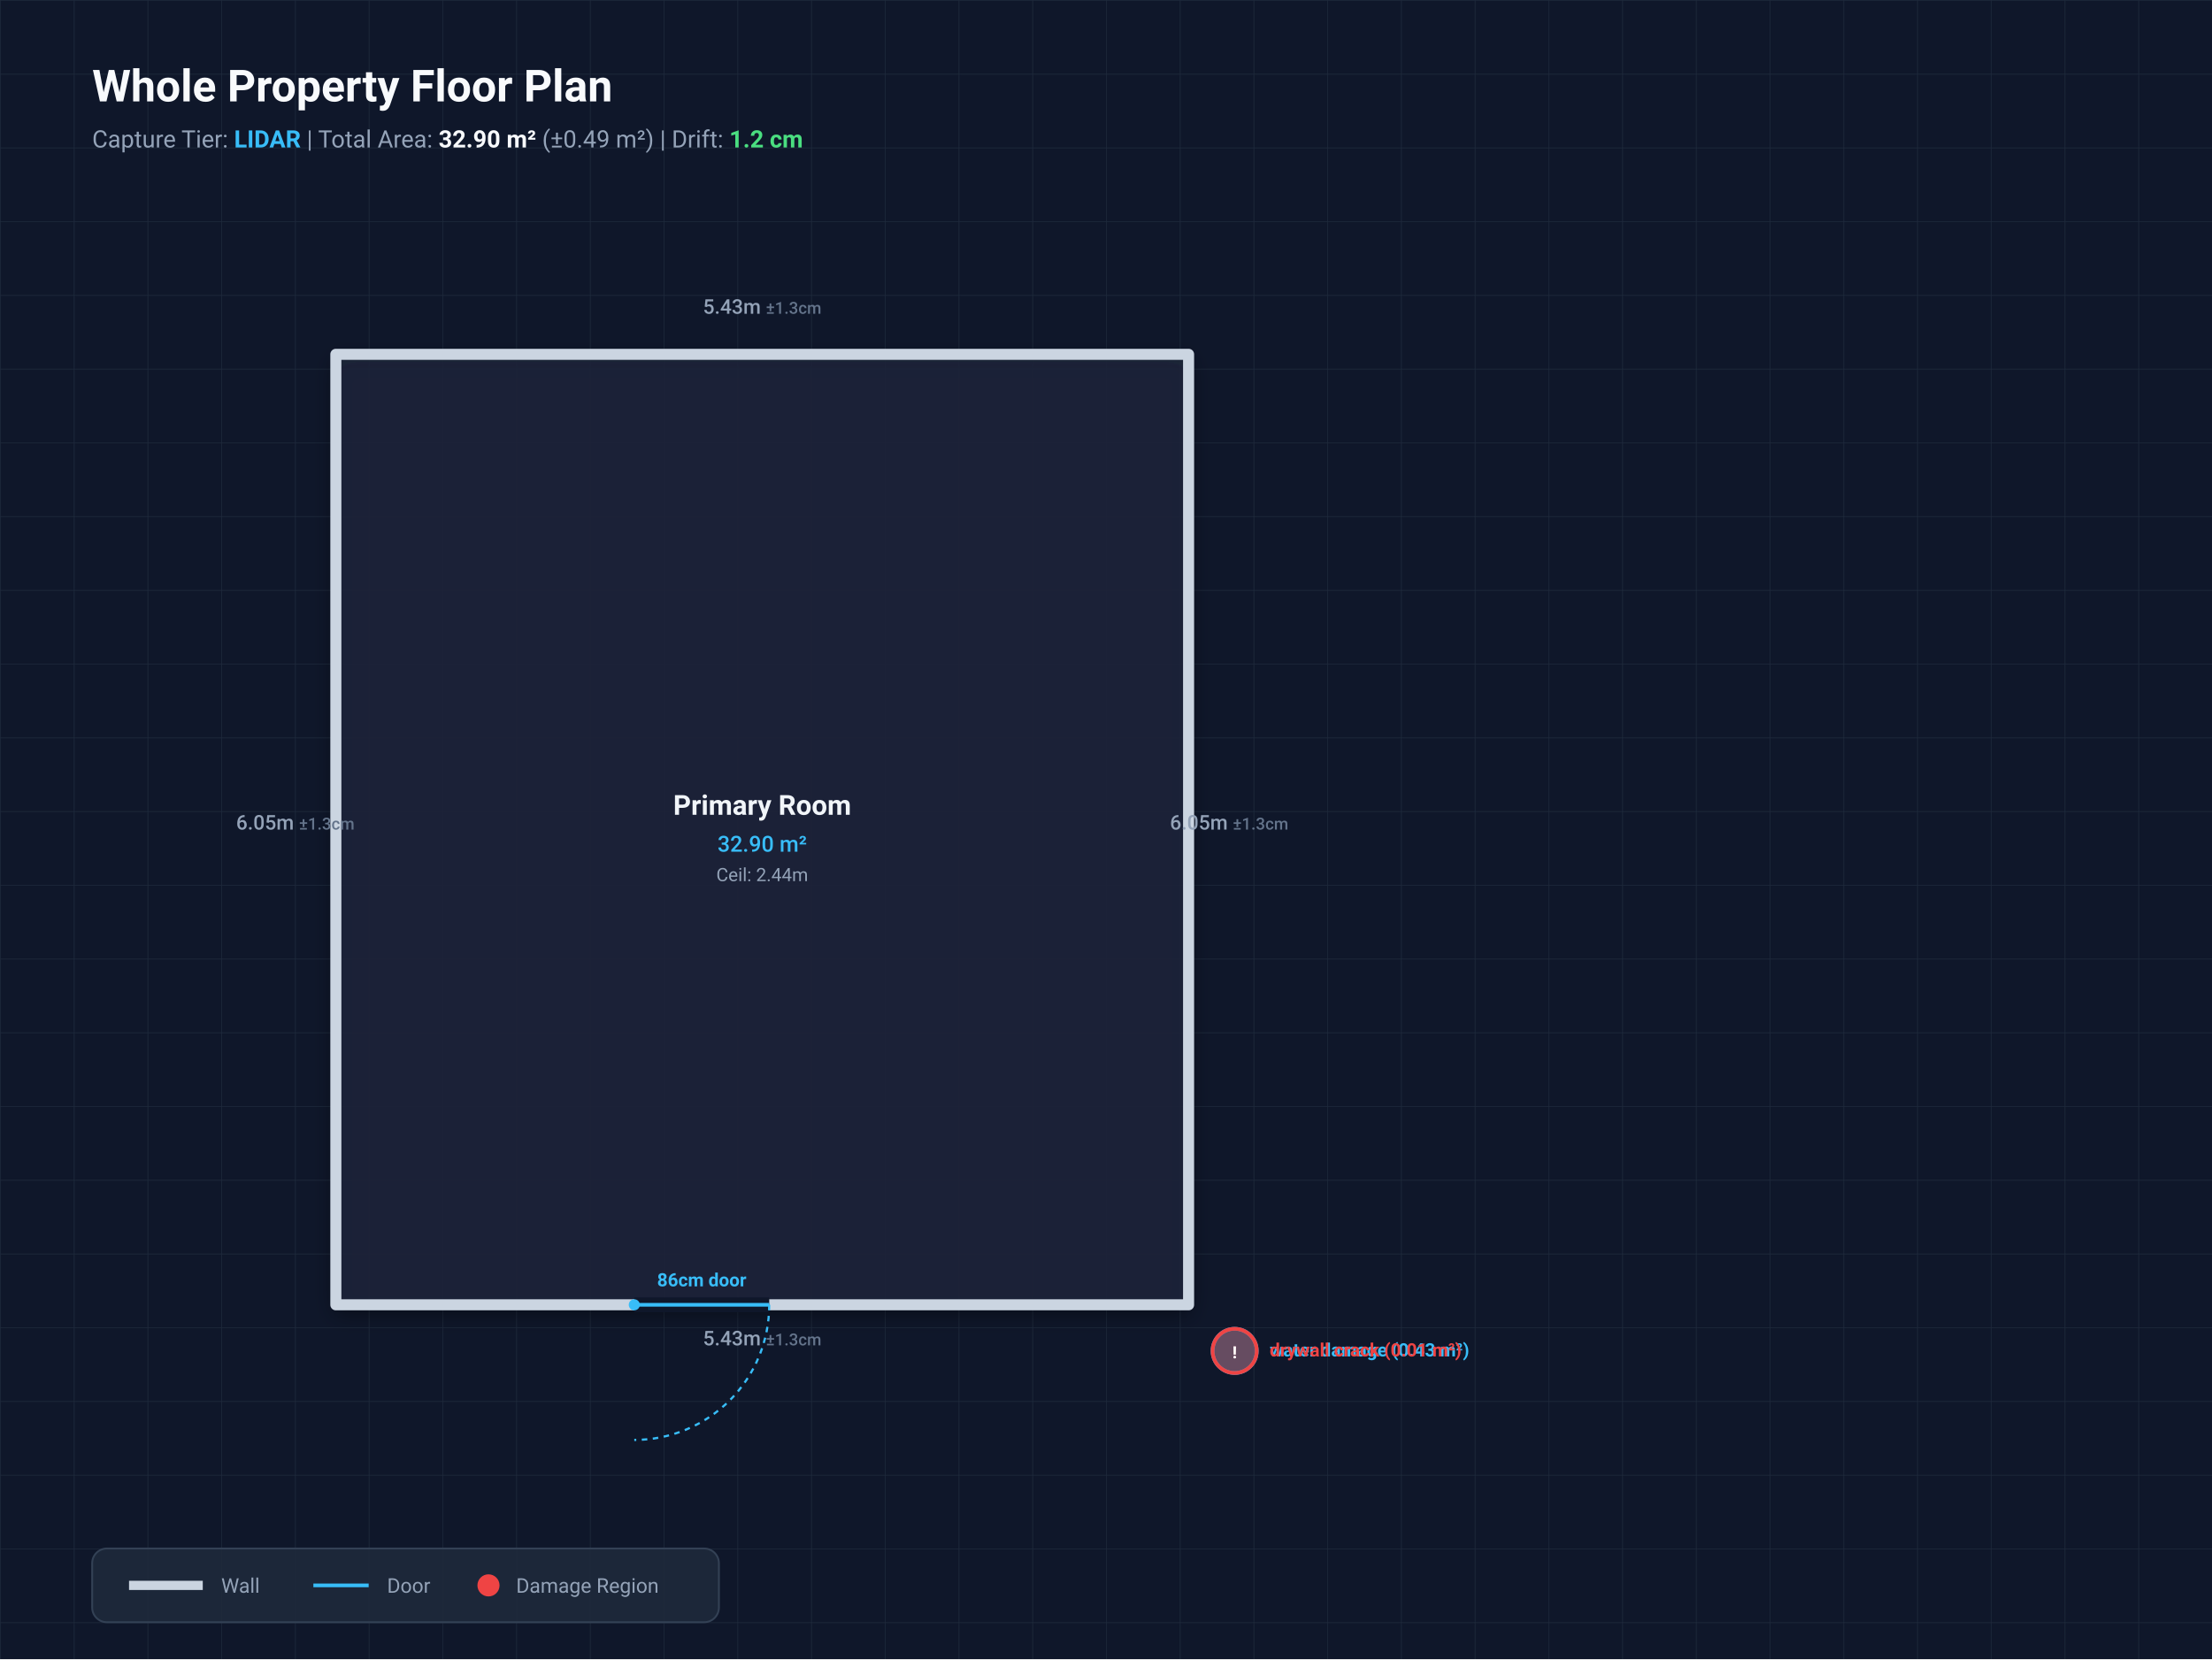
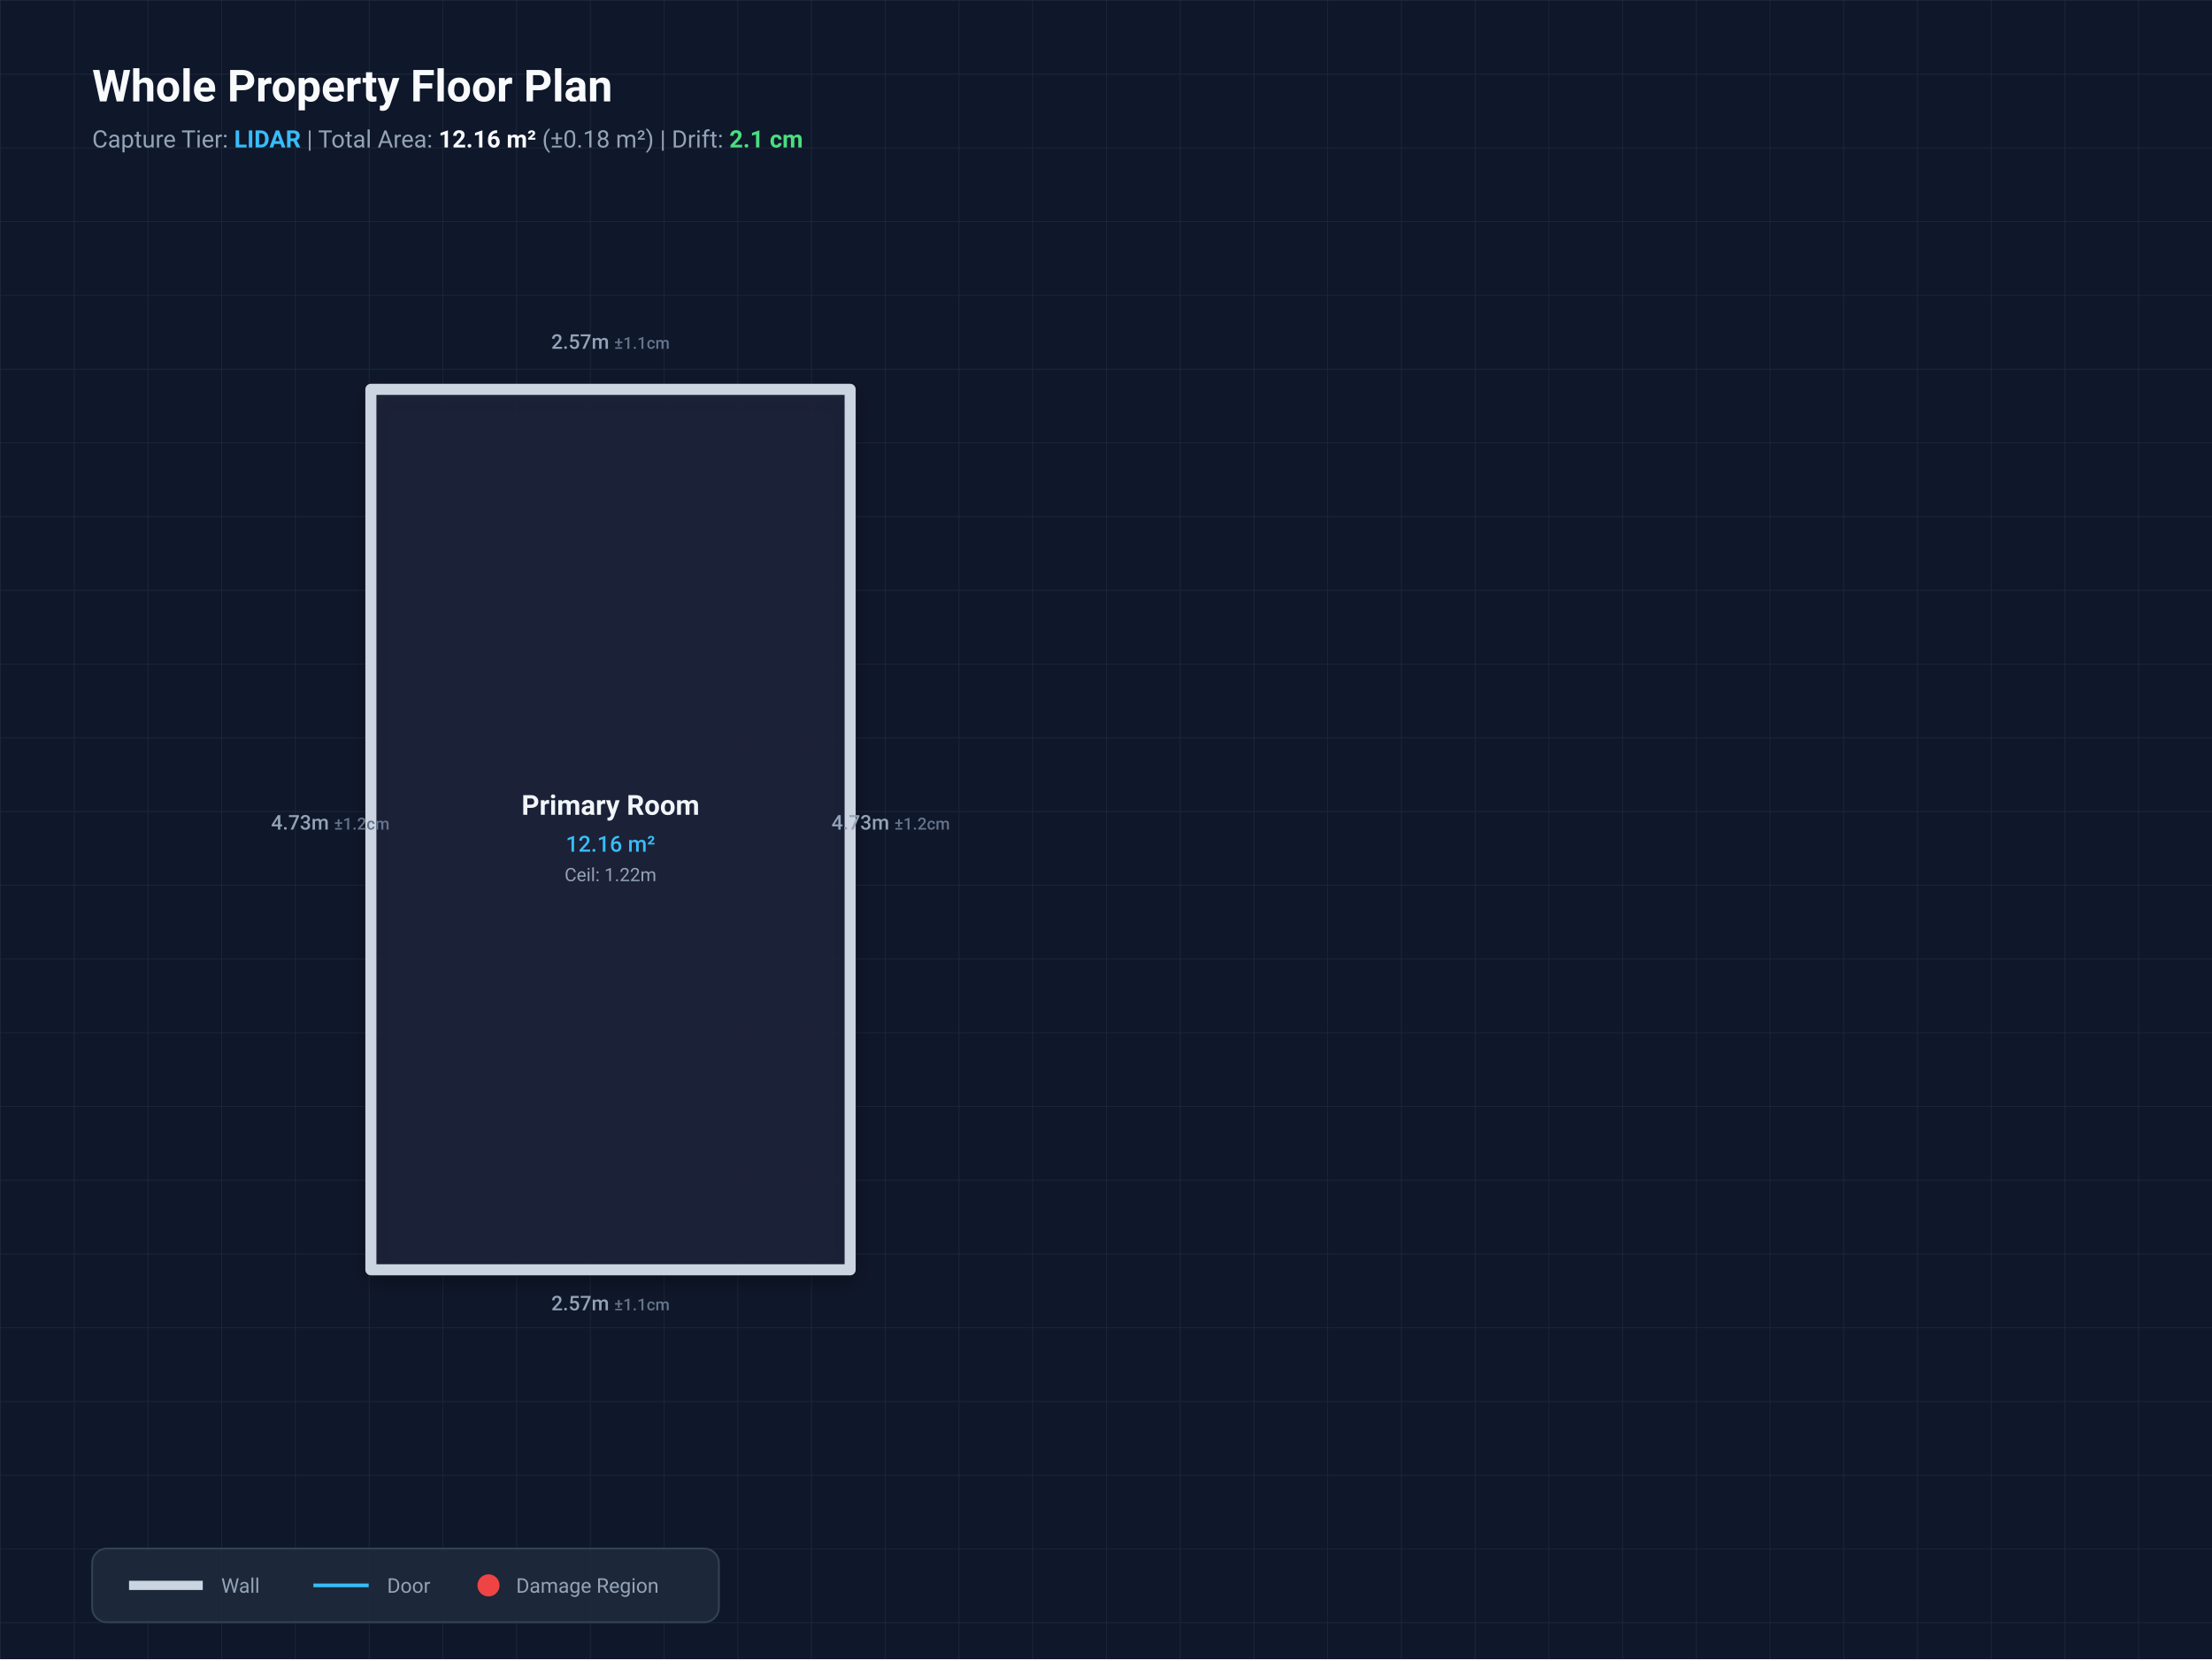
<svg xmlns="http://www.w3.org/2000/svg" viewBox="0 0 1200 900" style="background-color: #0f172a; font-family: -apple-system, BlinkMacSystemFont, 'Segoe UI', Roboto, sans-serif;">
  <defs>
    <pattern id="grid" width="40" height="40" patternUnits="userSpaceOnUse">
      <path d="M 40 0 L 0 0 0 40" fill="none" stroke="#1e293b" stroke-width="0.75" />
    </pattern>
    <filter id="shadow" x="-5%" y="-5%" width="110%" height="110%">
      <feDropShadow dx="0" dy="4" stdDeviation="6" flood-color="#000" flood-opacity="0.5" />
    </filter>
  </defs>
  <rect width="100%" height="100%" fill="#0f172a" />
  <rect width="100%" height="100%" fill="url(#grid)" />
  <g id="header">
    <text x="50" y="55" fill="#f8fafc" font-size="24" font-weight="700">Whole Property Floor Plan</text>
-     <text x="50" y="80" fill="#94a3b8" font-size="13">Capture Tier: <tspan fill="#38bdf8" font-weight="600">LIDAR</tspan> | Total Area: <tspan fill="#f8fafc" font-weight="600">32.90 m²</tspan> (±0.49 m²) | Drift: <tspan fill="#4ade80" font-weight="600">1.2 cm</tspan>
+     <text x="50" y="80" fill="#94a3b8" font-size="13">Capture Tier: <tspan fill="#38bdf8" font-weight="600">LIDAR</tspan> | Total Area: <tspan fill="#f8fafc" font-weight="600">12.16 m²</tspan> (±0.18 m²) | Drift: <tspan fill="#4ade80" font-weight="600">2.1 cm</tspan>
    </text>
  </g>
  <g id="room_room_c00a170fe1">
-     <polygon points="182.2,707.8 644.8,707.8 644.8,192.2 182.2,192.2 182.2,707.8" fill="#1e293b" fill-opacity="0.85" stroke="#334155" stroke-width="1.5" filter="url(#shadow)" />
-     <polygon points="182.2,707.8 644.8,707.8 644.8,192.2 182.2,192.2 182.2,707.8" fill="none" stroke="#cbd5e1" stroke-width="6" stroke-linejoin="round" stroke-linecap="round" />
-     <text x="413.5" y="442.0" fill="#f1f5f9" font-size="15" font-weight="600" text-anchor="middle">Primary Room</text>
-     <text x="413.5" y="462.0" fill="#38bdf8" font-size="12" font-weight="500" text-anchor="middle">32.90 m²</text>
-     <text x="413.5" y="478.0" fill="#94a3b8" font-size="10" text-anchor="middle">Ceil: 2.44m</text>
+     <polygon points="201.2,688.8 461.2,688.8 461.2,211.2 201.2,211.2 201.2,688.8" fill="#1e293b" fill-opacity="0.85" stroke="#334155" stroke-width="1.5" filter="url(#shadow)" />
+     <polygon points="201.2,688.8 461.2,688.8 461.2,211.2 201.2,211.2 201.2,688.8" fill="none" stroke="#cbd5e1" stroke-width="6" stroke-linejoin="round" stroke-linecap="round" />
+     <text x="331.2" y="442.0" fill="#f1f5f9" font-size="15" font-weight="600" text-anchor="middle">Primary Room</text>
+     <text x="331.2" y="462.0" fill="#38bdf8" font-size="12" font-weight="500" text-anchor="middle">12.16 m²</text>
+     <text x="331.2" y="478.0" fill="#94a3b8" font-size="10" text-anchor="middle">Ceil: 1.22m</text>
  </g>
-   <text x="413.5" y="729.8" fill="#94a3b8" font-size="11" font-weight="500" text-anchor="middle">
-                   5.43m <tspan fill="#64748b" font-size="9">±1.3cm</tspan>
+   <text x="331.2" y="710.8" fill="#94a3b8" font-size="11" font-weight="500" text-anchor="middle">
+                   2.57m <tspan fill="#64748b" font-size="9">±1.1cm</tspan>
  </text>
-   <line x1="344.1" y1="707.8" x2="417.3" y2="707.8" stroke="#0f172a" stroke-width="8" stroke-linecap="butt" />
-   <line x1="344.1" y1="707.8" x2="417.3" y2="707.8" stroke="#38bdf8" stroke-width="2" />
-   <circle cx="344.1" cy="707.8" r="3" fill="#38bdf8" />
-   <path d="M 417.3 707.8 A 73.2 73.2 0 0 1 344.1 781.1" fill="none" stroke="#38bdf8" stroke-width="1.2" stroke-dasharray="3,3" />
-   <text x="380.7" y="697.8" fill="#38bdf8" font-size="10" font-weight="600" text-anchor="middle">86cm door</text>
-   <text x="666.8" y="450.0" fill="#94a3b8" font-size="11" font-weight="500" text-anchor="middle">
-                   6.05m <tspan fill="#64748b" font-size="9">±1.3cm</tspan>
+   <text x="483.2" y="450.0" fill="#94a3b8" font-size="11" font-weight="500" text-anchor="middle">
+                   4.73m <tspan fill="#64748b" font-size="9">±1.2cm</tspan>
  </text>
-   <g id="damage_dmg_room_c00a170fe1_W2_East_water_01">
-     <circle cx="669.8" cy="732.8" r="12" fill="#38bdf8" fill-opacity="0.35" stroke="#38bdf8" stroke-width="2" />
-     <text x="669.8" y="736.8" fill="#ffffff" font-size="9" font-weight="700" text-anchor="middle">!</text>
-     <text x="688.8" y="735.8" fill="#38bdf8" font-size="10" font-weight="600">water damage (0.43 m²)</text>
-   </g>
-   <g id="damage_dmg_room_c00a170fe1_W2_East_crack_01">
-     <circle cx="669.8" cy="732.8" r="12" fill="#ef4444" fill-opacity="0.35" stroke="#ef4444" stroke-width="2" />
-     <text x="669.8" y="736.8" fill="#ffffff" font-size="9" font-weight="700" text-anchor="middle">!</text>
-     <text x="688.8" y="735.8" fill="#ef4444" font-size="10" font-weight="600">drywall crack (0.01 m²)</text>
-   </g>
-   <text x="413.5" y="170.2" fill="#94a3b8" font-size="11" font-weight="500" text-anchor="middle">
-                   5.43m <tspan fill="#64748b" font-size="9">±1.3cm</tspan>
+   <text x="331.2" y="189.2" fill="#94a3b8" font-size="11" font-weight="500" text-anchor="middle">
+                   2.57m <tspan fill="#64748b" font-size="9">±1.1cm</tspan>
  </text>
-   <text x="160.2" y="450.0" fill="#94a3b8" font-size="11" font-weight="500" text-anchor="middle">
-                   6.05m <tspan fill="#64748b" font-size="9">±1.3cm</tspan>
+   <text x="179.2" y="450.0" fill="#94a3b8" font-size="11" font-weight="500" text-anchor="middle">
+                   4.73m <tspan fill="#64748b" font-size="9">±1.2cm</tspan>
  </text>
  <g id="legend" transform="translate(50, 840)">
    <rect x="0" y="0" width="340" height="40" rx="8" fill="#1e293b" fill-opacity="0.9" stroke="#334155" />
    <line x1="20" y1="20" x2="60" y2="20" stroke="#cbd5e1" stroke-width="5" />
    <text x="70" y="24" fill="#94a3b8" font-size="11">Wall</text>
    <line x1="120" y1="20" x2="150" y2="20" stroke="#38bdf8" stroke-width="2" />
    <text x="160" y="24" fill="#94a3b8" font-size="11">Door</text>
    <circle cx="215" cy="20" r="6" fill="#ef4444" />
    <text x="230" y="24" fill="#94a3b8" font-size="11">Damage Region</text>
  </g>
</svg>
